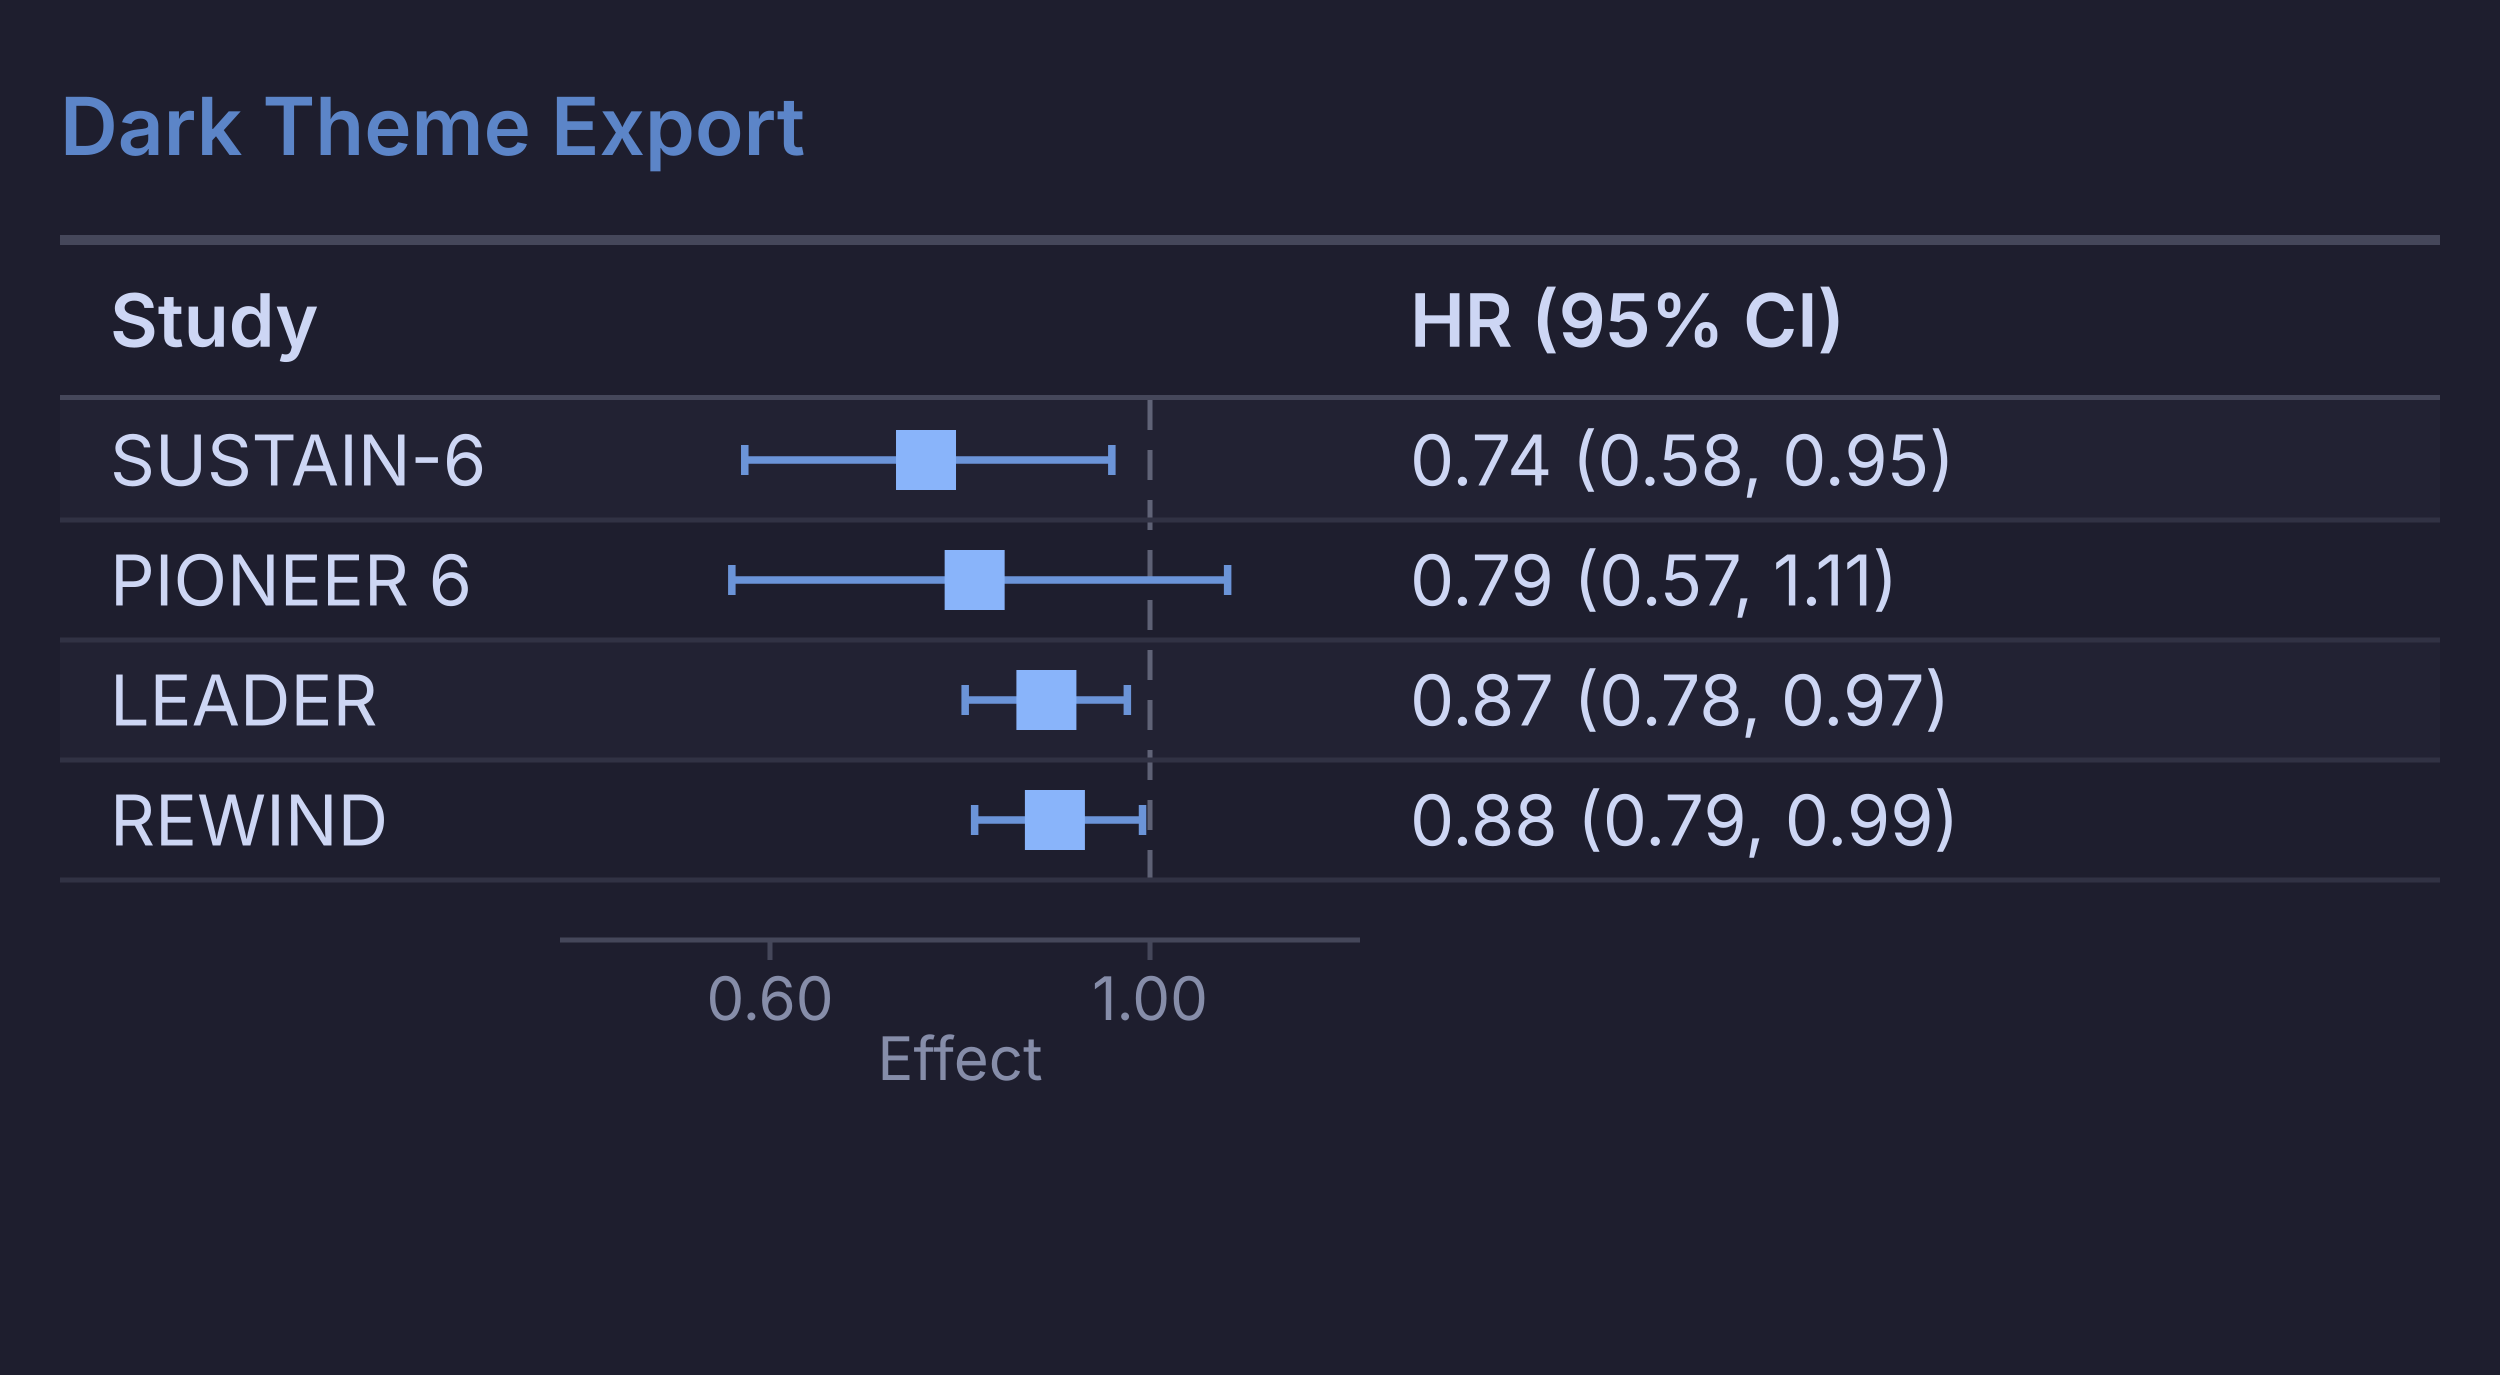
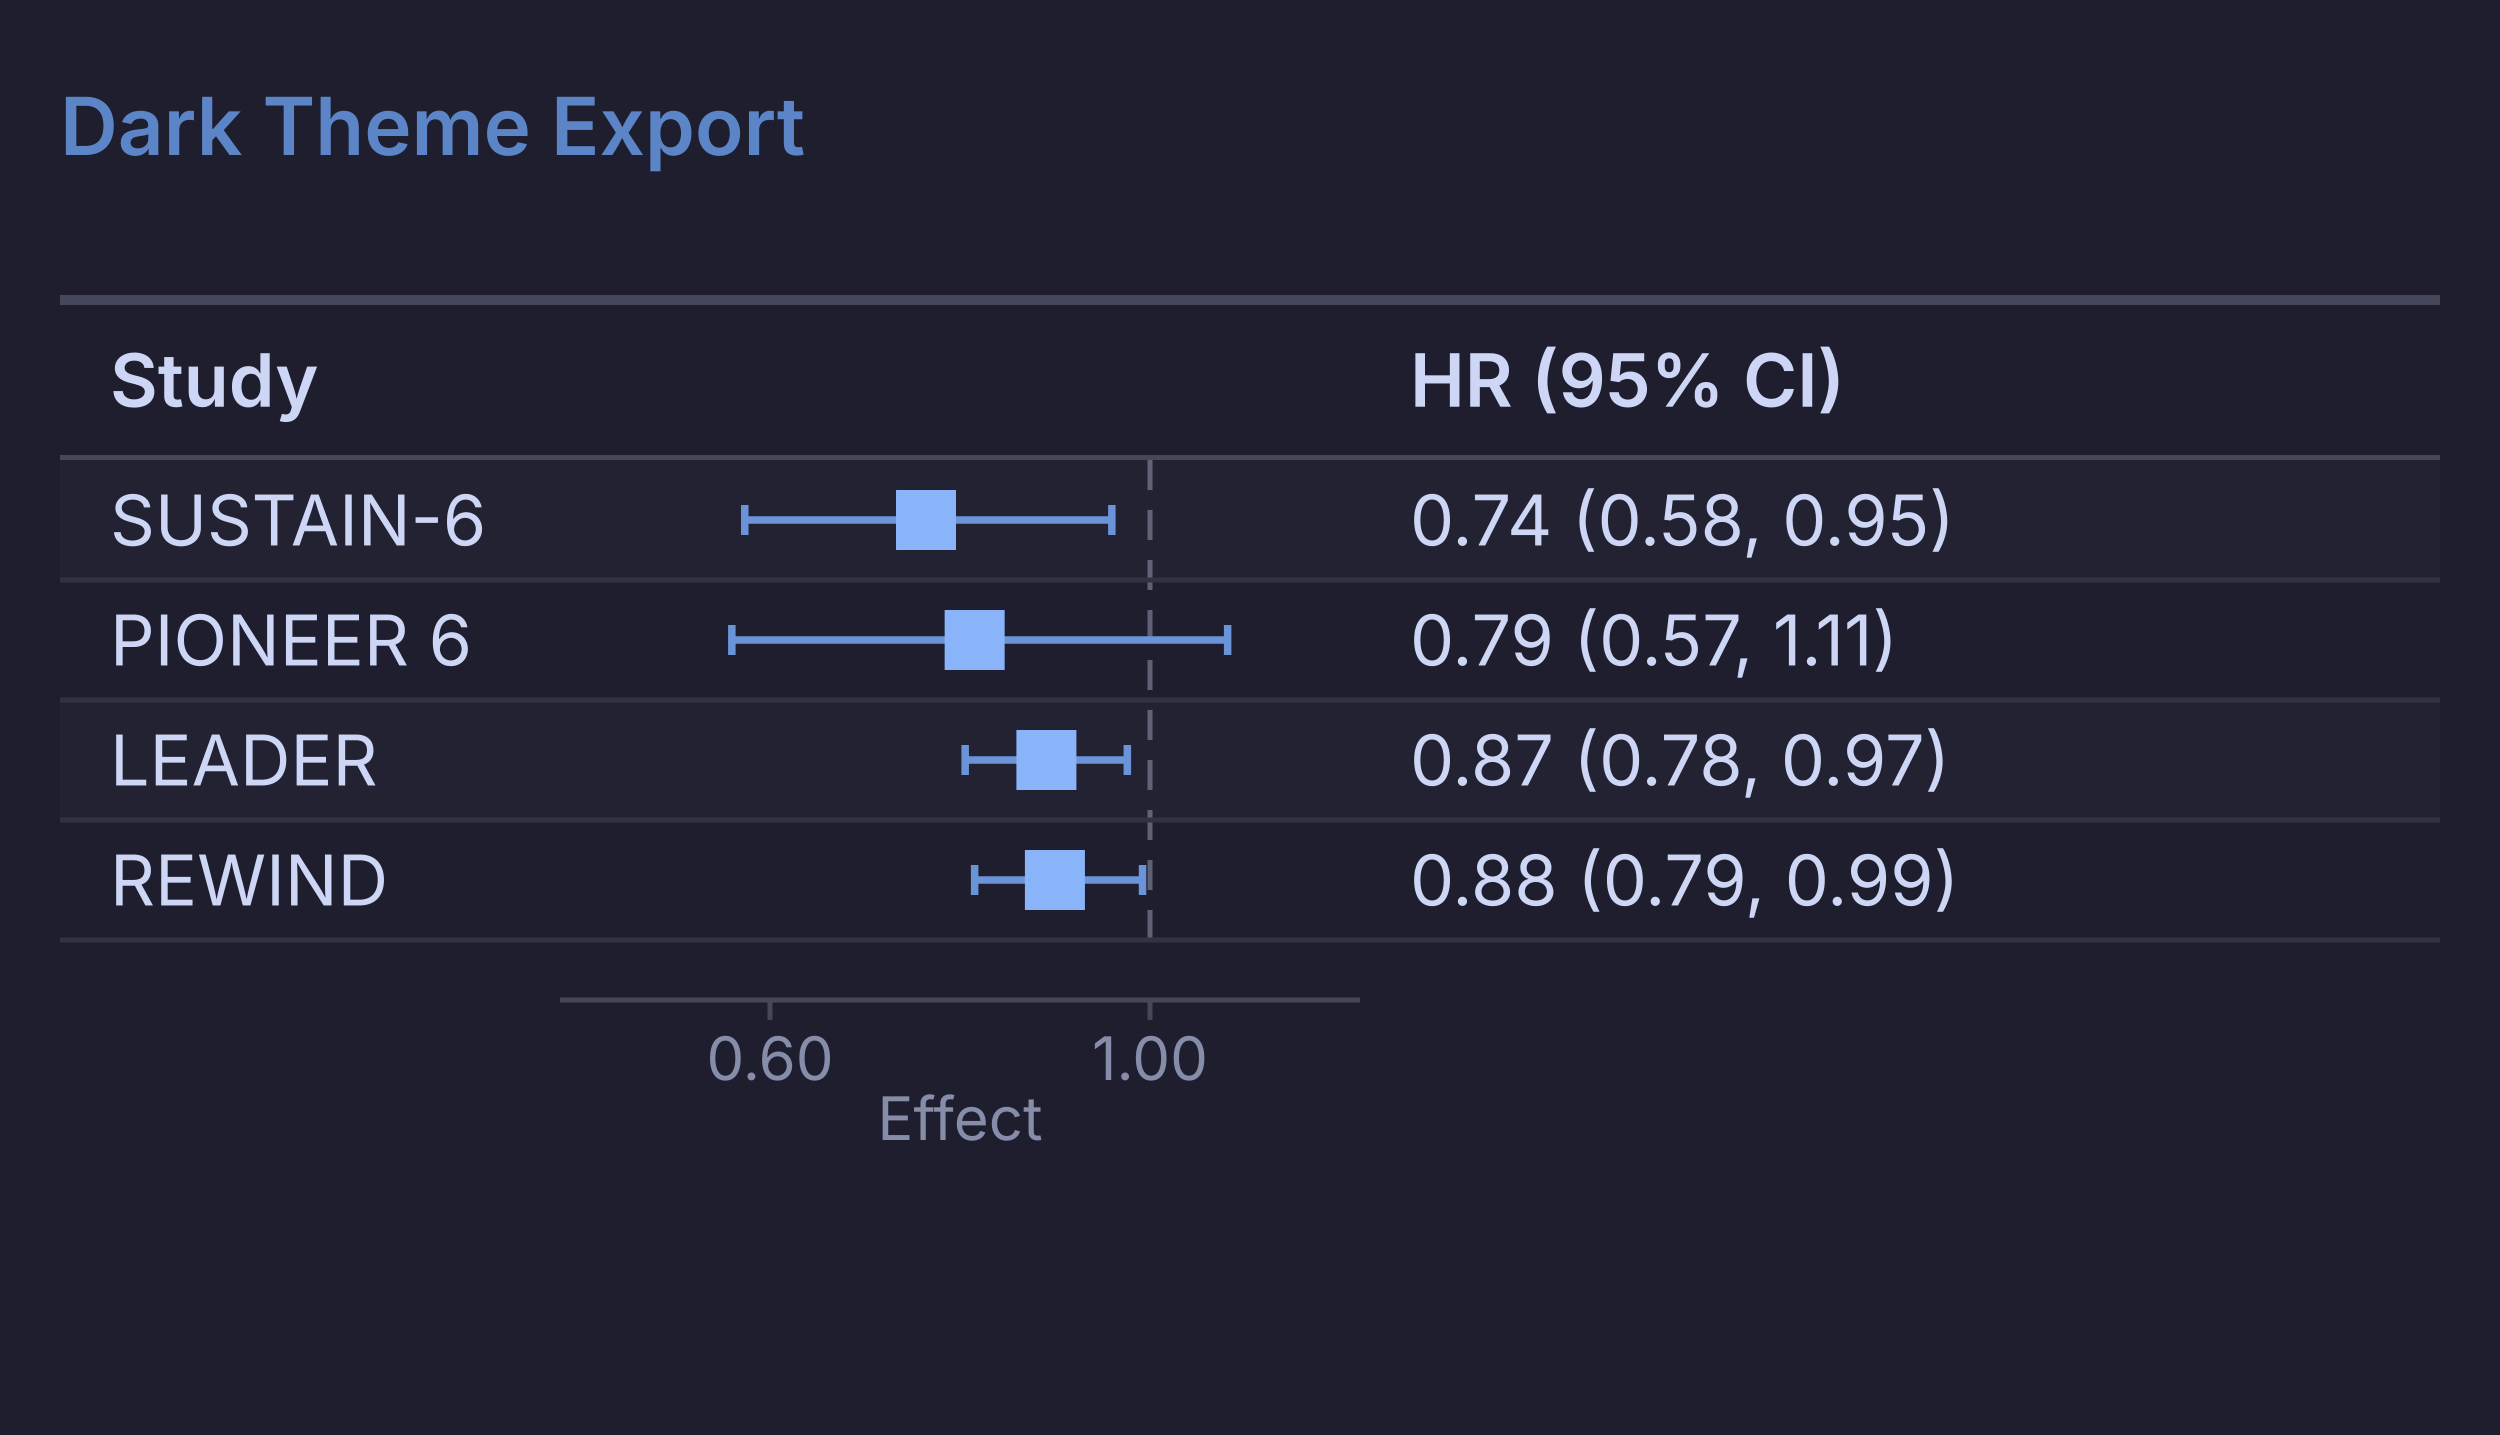
- <svg xmlns="http://www.w3.org/2000/svg" width="500" height="275" viewBox="0 0 500 275">
+ <svg xmlns="http://www.w3.org/2000/svg" width="500" height="287" viewBox="0 0 500 287">
  <style>
  text {
    font-variant-numeric: tabular-nums;
  }
  /* Use dominant-baseline for cell text to match CSS flex centering */
  .cell-text { dominant-baseline: central; }
</style>
  <rect width="100%" height="100%" fill="#1E1E2E" />
  <text x="12" y="31" font-family="system-ui, -apple-system, 'Segoe UI', sans-serif" font-size="16px" font-weight="600" fill="#5C85C8">Dark Theme Export</text>
-   <line x1="12" x2="488" y1="48" y2="48" stroke="#45475A" stroke-width="2" />
-   <text class="cell-text" x="22" y="64" font-family="system-ui, -apple-system, 'Segoe UI', sans-serif" font-size="14.7px" font-weight="600" fill="#CDD6F4">Study</text>
-   <text class="cell-text" x="282" y="64" font-family="system-ui, -apple-system, 'Segoe UI', sans-serif" font-size="14.7px" font-weight="600" text-anchor="start" fill="#CDD6F4">HR (95% CI)</text>
-   <line x1="12" x2="488" y1="80" y2="80" stroke="#45475A" stroke-width="2" />
-   <rect x="12" y="80" width="476" height="24" fill="#222233" />
-   <rect x="12" y="128" width="476" height="24" fill="#222233" />
-   <line x1="230.001" x2="230.001" y1="80" y2="176" stroke="#898EA5" stroke-width="1" stroke-opacity="0.6" stroke-dasharray="6,4" />
+   <line x1="12" x2="488" y1="60" y2="60" stroke="#45475A" stroke-width="2" />
+   <text class="cell-text" x="22" y="76" font-family="system-ui, -apple-system, 'Segoe UI', sans-serif" font-size="14.7px" font-weight="600" fill="#CDD6F4">Study</text>
+   <text class="cell-text" x="282" y="76" font-family="system-ui, -apple-system, 'Segoe UI', sans-serif" font-size="14.7px" font-weight="600" text-anchor="start" fill="#CDD6F4">HR (95% CI)</text>
+   <line x1="12" x2="488" y1="92" y2="92" stroke="#45475A" stroke-width="2" />
+   <rect x="12" y="92" width="476" height="24" fill="#222233" />
+   <rect x="12" y="140" width="476" height="24" fill="#222233" />
+   <line x1="230.001" x2="230.001" y1="92" y2="188" stroke="#898EA5" stroke-width="1" stroke-opacity="0.6" stroke-dasharray="6,4" />
  <g class="interval effect-0">
-     <line x1="148.955" x2="222.369" y1="92" y2="92" stroke="#6B94D8" stroke-width="1.5" />
-     <line x1="148.955" x2="148.955" y1="89" y2="95" stroke="#6B94D8" stroke-width="1.5" />
-     <line x1="222.369" x2="222.369" y1="89" y2="95" stroke="#6B94D8" stroke-width="1.5" />
-     <rect x="179.202" y="86" width="12" height="12" fill="#89B4FA" />
+     <line x1="148.955" x2="222.369" y1="104" y2="104" stroke="#6B94D8" stroke-width="1.5" />
+     <line x1="148.955" x2="148.955" y1="101" y2="107" stroke="#6B94D8" stroke-width="1.5" />
+     <line x1="222.369" x2="222.369" y1="101" y2="107" stroke="#6B94D8" stroke-width="1.5" />
+     <rect x="179.202" y="98" width="12" height="12" fill="#89B4FA" />
  </g>
  <g class="interval effect-0">
-     <line x1="146.368" x2="245.528" y1="116" y2="116" stroke="#6B94D8" stroke-width="1.5" />
-     <line x1="146.368" x2="146.368" y1="113" y2="119" stroke="#6B94D8" stroke-width="1.5" />
-     <line x1="245.528" x2="245.528" y1="113" y2="119" stroke="#6B94D8" stroke-width="1.5" />
-     <rect x="188.93" y="110" width="12" height="12" fill="#89B4FA" />
+     <line x1="146.368" x2="245.528" y1="128" y2="128" stroke="#6B94D8" stroke-width="1.5" />
+     <line x1="146.368" x2="146.368" y1="125" y2="131" stroke="#6B94D8" stroke-width="1.5" />
+     <line x1="245.528" x2="245.528" y1="125" y2="131" stroke="#6B94D8" stroke-width="1.5" />
+     <rect x="188.93" y="122" width="12" height="12" fill="#89B4FA" />
  </g>
  <g class="interval effect-0">
-     <line x1="193.034" x2="225.469" y1="140" y2="140" stroke="#6B94D8" stroke-width="1.5" />
-     <line x1="193.034" x2="193.034" y1="137" y2="143" stroke="#6B94D8" stroke-width="1.5" />
-     <line x1="225.469" x2="225.469" y1="137" y2="143" stroke="#6B94D8" stroke-width="1.5" />
-     <rect x="203.281" y="134" width="12" height="12" fill="#89B4FA" />
+     <line x1="193.034" x2="225.469" y1="152" y2="152" stroke="#6B94D8" stroke-width="1.5" />
+     <line x1="193.034" x2="193.034" y1="149" y2="155" stroke="#6B94D8" stroke-width="1.5" />
+     <line x1="225.469" x2="225.469" y1="149" y2="155" stroke="#6B94D8" stroke-width="1.5" />
+     <rect x="203.281" y="146" width="12" height="12" fill="#89B4FA" />
  </g>
  <g class="interval effect-0">
-     <line x1="194.93" x2="228.505" y1="164" y2="164" stroke="#6B94D8" stroke-width="1.5" />
-     <line x1="194.93" x2="194.93" y1="161" y2="167" stroke="#6B94D8" stroke-width="1.5" />
-     <line x1="228.505" x2="228.505" y1="161" y2="167" stroke="#6B94D8" stroke-width="1.5" />
-     <rect x="204.981" y="158" width="12" height="12" fill="#89B4FA" />
+     <line x1="194.93" x2="228.505" y1="176" y2="176" stroke="#6B94D8" stroke-width="1.5" />
+     <line x1="194.93" x2="194.93" y1="173" y2="179" stroke="#6B94D8" stroke-width="1.5" />
+     <line x1="228.505" x2="228.505" y1="173" y2="179" stroke="#6B94D8" stroke-width="1.5" />
+     <rect x="204.981" y="170" width="12" height="12" fill="#89B4FA" />
  </g>
-   <g transform="translate(0, 188)">
+   <g transform="translate(0, 200)">
    <line x1="112" x2="272" y1="0" y2="0" stroke="#45475A" stroke-width="1" />
    <line x1="153.999" x2="153.999" y1="0" y2="4" stroke="#45475A" stroke-width="1" />
    <text x="153.999" y="16" text-anchor="middle" font-family="system-ui, -apple-system, 'Segoe UI', sans-serif" font-size="12px" font-weight="400" font-style="normal" fill="#868DA9">0.60</text>
    <line x1="230.001" x2="230.001" y1="0" y2="4" stroke="#45475A" stroke-width="1" />
    <text x="230.001" y="16" text-anchor="middle" font-family="system-ui, -apple-system, 'Segoe UI', sans-serif" font-size="12px" font-weight="400" font-style="normal" fill="#868DA9">1.00</text>
    <text x="192" y="28" text-anchor="middle" font-family="system-ui, -apple-system, 'Segoe UI', sans-serif" font-size="12px" font-weight="400" font-style="normal" fill="#868DA9">Effect</text>
  </g>
-   <text class="cell-text" x="22" y="92" font-family="system-ui, -apple-system, 'Segoe UI', sans-serif" font-size="14px" font-weight="400" font-style="normal" fill="#CDD6F4">SUSTAIN-6</text>
-   <text class="cell-text" x="282" y="92" font-family="system-ui, -apple-system, 'Segoe UI', sans-serif" font-size="14px" font-weight="400" font-style="normal" text-anchor="start" fill="#CDD6F4">0.74 (0.58, 0.95)</text>
-   <line x1="12" x2="488" y1="104" y2="104" stroke="#313244" stroke-width="1" />
-   <text class="cell-text" x="22" y="116" font-family="system-ui, -apple-system, 'Segoe UI', sans-serif" font-size="14px" font-weight="400" font-style="normal" fill="#CDD6F4">PIONEER 6</text>
-   <text class="cell-text" x="282" y="116" font-family="system-ui, -apple-system, 'Segoe UI', sans-serif" font-size="14px" font-weight="400" font-style="normal" text-anchor="start" fill="#CDD6F4">0.79 (0.57, 1.11)</text>
-   <line x1="12" x2="488" y1="128" y2="128" stroke="#313244" stroke-width="1" />
-   <text class="cell-text" x="22" y="140" font-family="system-ui, -apple-system, 'Segoe UI', sans-serif" font-size="14px" font-weight="400" font-style="normal" fill="#CDD6F4">LEADER</text>
-   <text class="cell-text" x="282" y="140" font-family="system-ui, -apple-system, 'Segoe UI', sans-serif" font-size="14px" font-weight="400" font-style="normal" text-anchor="start" fill="#CDD6F4">0.87 (0.78, 0.97)</text>
-   <line x1="12" x2="488" y1="152" y2="152" stroke="#313244" stroke-width="1" />
-   <text class="cell-text" x="22" y="164" font-family="system-ui, -apple-system, 'Segoe UI', sans-serif" font-size="14px" font-weight="400" font-style="normal" fill="#CDD6F4">REWIND</text>
-   <text class="cell-text" x="282" y="164" font-family="system-ui, -apple-system, 'Segoe UI', sans-serif" font-size="14px" font-weight="400" font-style="normal" text-anchor="start" fill="#CDD6F4">0.88 (0.79, 0.99)</text>
-   <line x1="12" x2="488" y1="176" y2="176" stroke="#313244" stroke-width="1" />
+   <text class="cell-text" x="22" y="104" font-family="system-ui, -apple-system, 'Segoe UI', sans-serif" font-size="14px" font-weight="400" font-style="normal" fill="#CDD6F4">SUSTAIN-6</text>
+   <text class="cell-text" x="282" y="104" font-family="system-ui, -apple-system, 'Segoe UI', sans-serif" font-size="14px" font-weight="400" font-style="normal" text-anchor="start" fill="#CDD6F4">0.74 (0.58, 0.95)</text>
+   <line x1="12" x2="488" y1="116" y2="116" stroke="#313244" stroke-width="1" />
+   <text class="cell-text" x="22" y="128" font-family="system-ui, -apple-system, 'Segoe UI', sans-serif" font-size="14px" font-weight="400" font-style="normal" fill="#CDD6F4">PIONEER 6</text>
+   <text class="cell-text" x="282" y="128" font-family="system-ui, -apple-system, 'Segoe UI', sans-serif" font-size="14px" font-weight="400" font-style="normal" text-anchor="start" fill="#CDD6F4">0.79 (0.57, 1.11)</text>
+   <line x1="12" x2="488" y1="140" y2="140" stroke="#313244" stroke-width="1" />
+   <text class="cell-text" x="22" y="152" font-family="system-ui, -apple-system, 'Segoe UI', sans-serif" font-size="14px" font-weight="400" font-style="normal" fill="#CDD6F4">LEADER</text>
+   <text class="cell-text" x="282" y="152" font-family="system-ui, -apple-system, 'Segoe UI', sans-serif" font-size="14px" font-weight="400" font-style="normal" text-anchor="start" fill="#CDD6F4">0.87 (0.78, 0.97)</text>
+   <line x1="12" x2="488" y1="164" y2="164" stroke="#313244" stroke-width="1" />
+   <text class="cell-text" x="22" y="176" font-family="system-ui, -apple-system, 'Segoe UI', sans-serif" font-size="14px" font-weight="400" font-style="normal" fill="#CDD6F4">REWIND</text>
+   <text class="cell-text" x="282" y="176" font-family="system-ui, -apple-system, 'Segoe UI', sans-serif" font-size="14px" font-weight="400" font-style="normal" text-anchor="start" fill="#CDD6F4">0.88 (0.79, 0.99)</text>
+   <line x1="12" x2="488" y1="188" y2="188" stroke="#313244" stroke-width="1" />
</svg>
